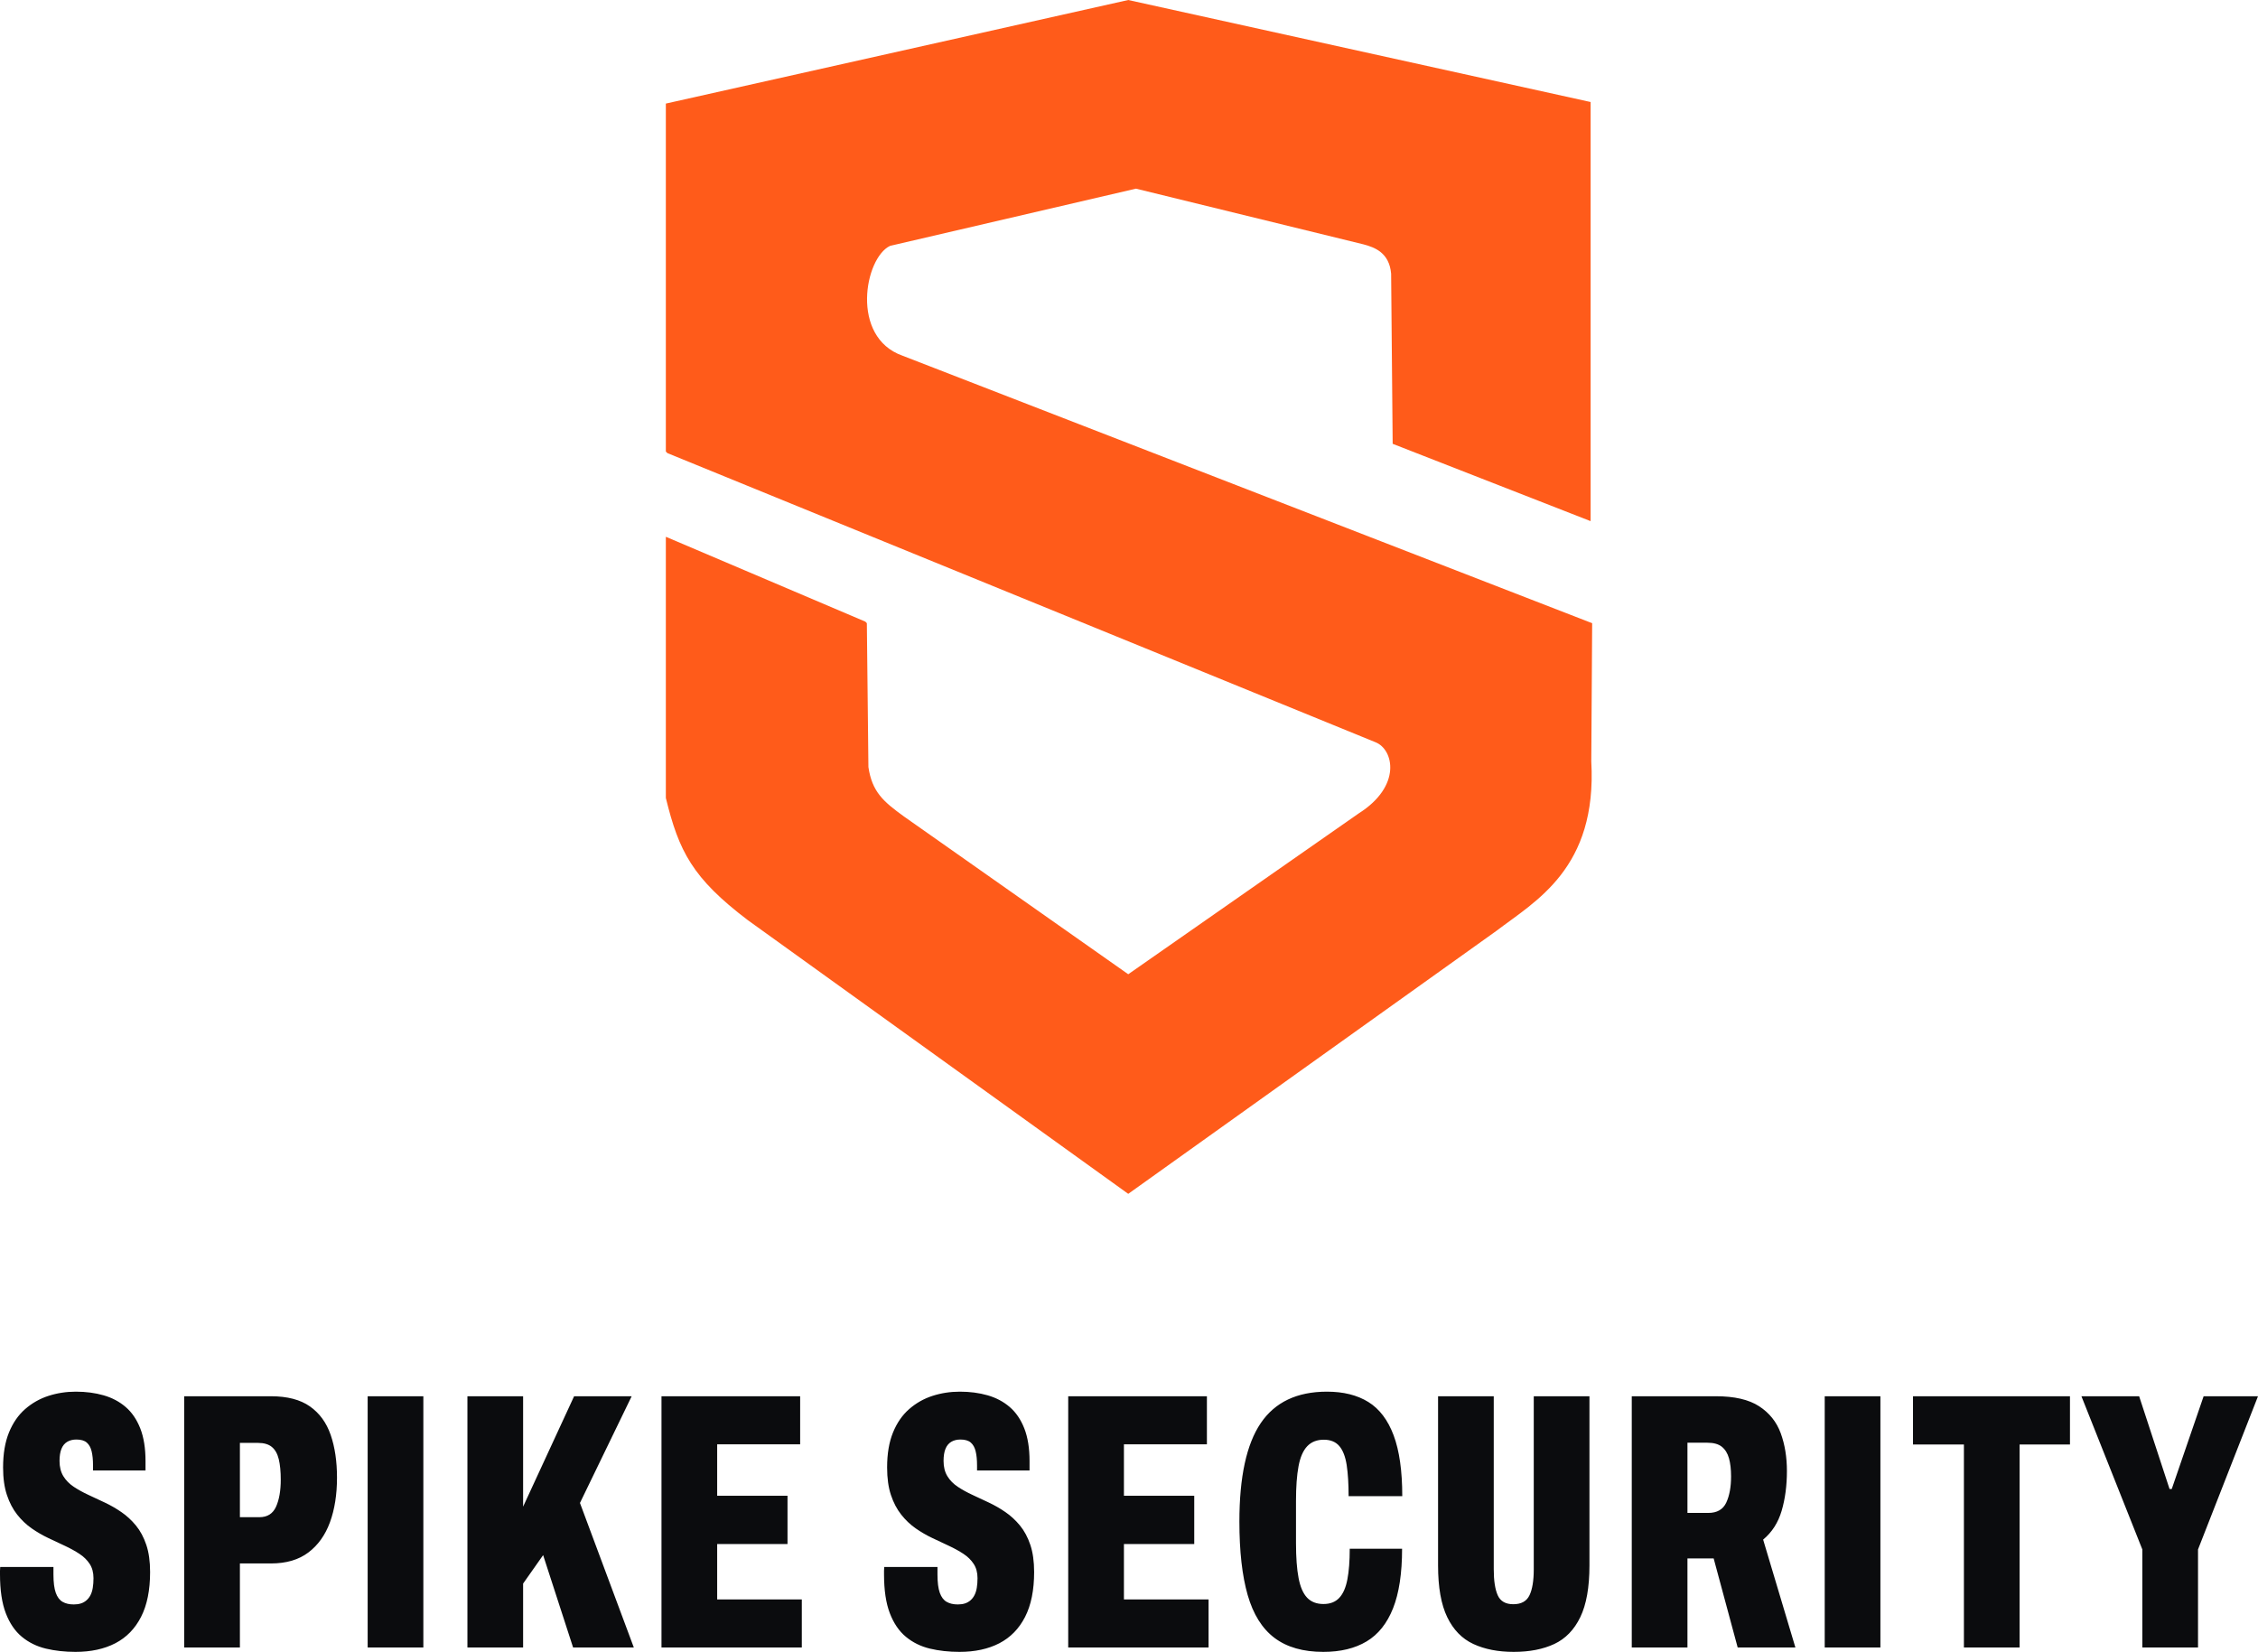
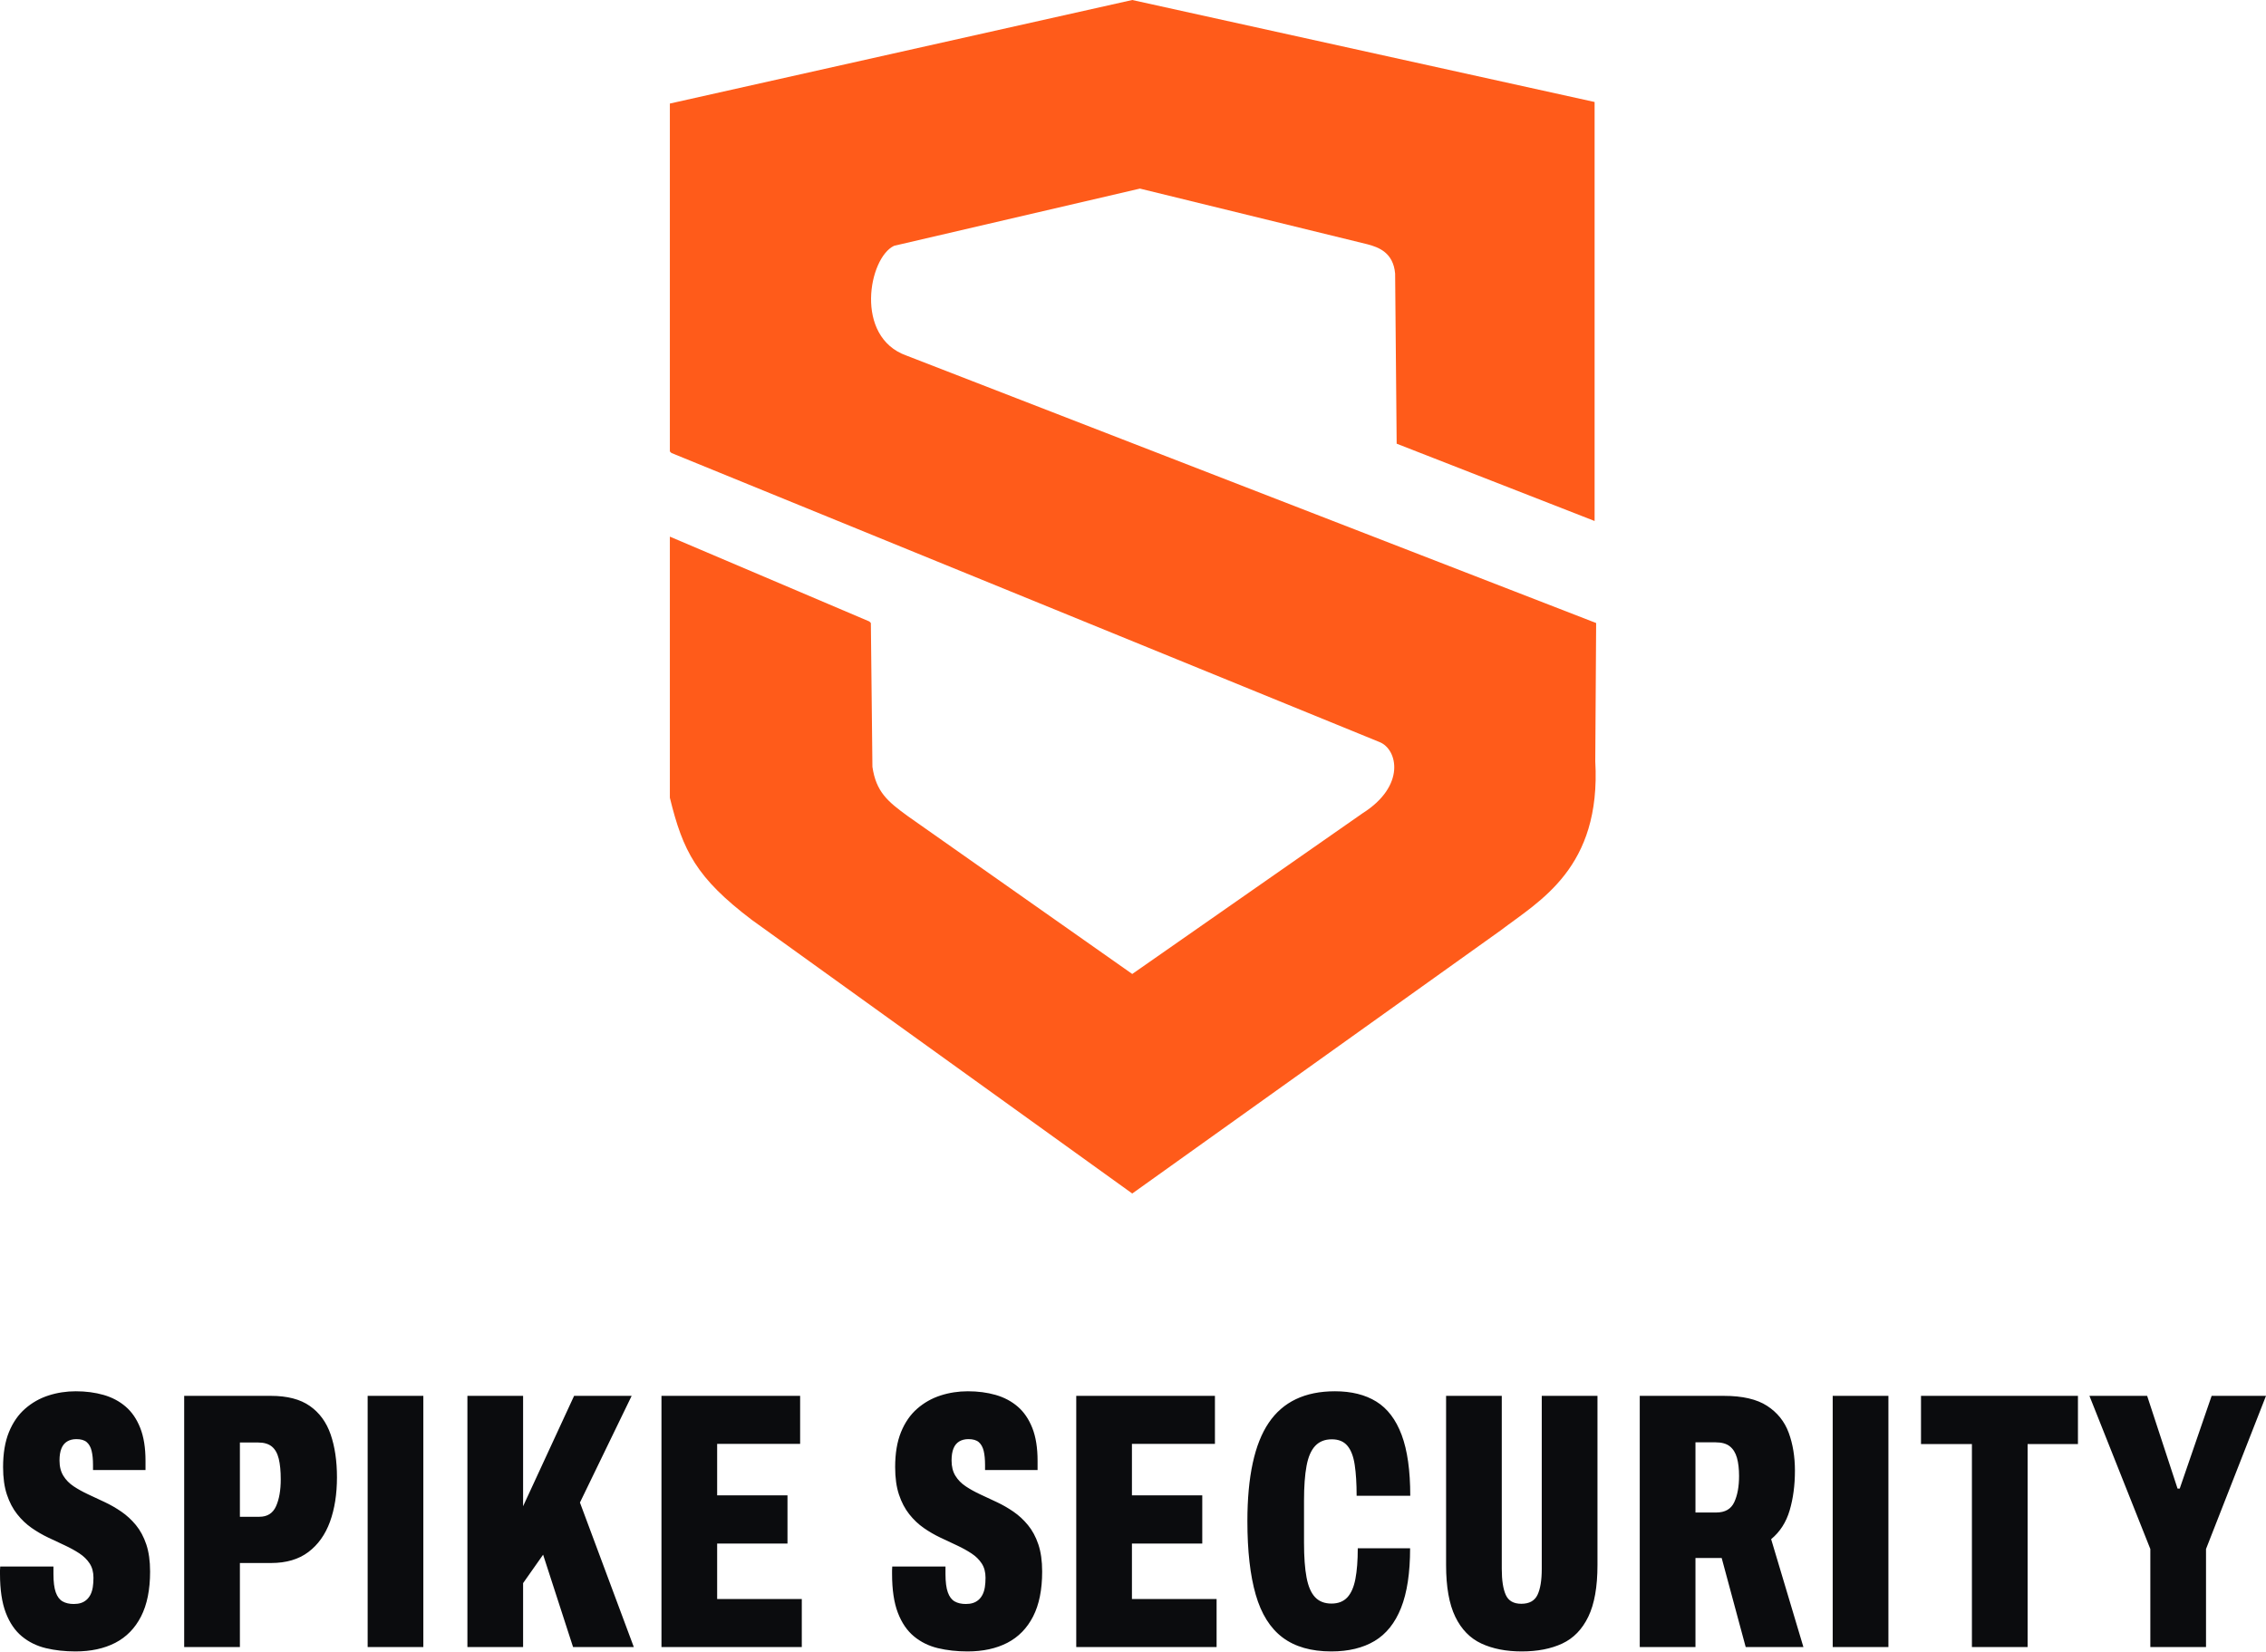
- <svg xmlns="http://www.w3.org/2000/svg" viewBox="0 0 857.17 627.06" width="857.17" height="627.06" role="img" aria-label="Spike Security logo, stacked, full colour, for light backgrounds">
-   <path fill="#FF5B1A" transform="translate(170.35 -28.84)" d="M 257.947 28.843 L 433.47 67.567 L 433.47 226.665 L 358.329 197.312 L 357.743 132.725 C 357.048 124.775 351.56 122.724 347.173 121.58 L 260.867 100.452 L 167.54 122.171 C 157.892 126.688 152.311 156.792 172.233 163.854 L 434.056 265.409 L 433.724 317.883 C 436.009 358.442 412.596 370.85 397.66 382.232 L 257.947 482.029 L 113.527 378.129 C 92.478 362.151 87.37 352.011 82.418 331.75 L 82.418 232.605 L 158.15 264.817 L 158.72 265.409 L 159.312 320.013 C 160.715 329.482 165.015 333.132 172.825 338.793 L 257.947 398.669 L 345.413 337.629 C 361.856 327.233 358.705 313.385 351.87 310.623 L 83.01 200.843 L 82.418 200.251 L 82.418 68.158 L 257.947 28.843 Z" />
-   <path fill="#0B0C0E" transform="translate(-3.53 625.4)" d="M32.18 1.66Q26.13 1.66 20.94 0.42Q15.75 -0.83 11.84 -4.06Q7.93 -7.29 5.73 -13.02Q3.53 -18.75 3.53 -27.79Q3.53 -28.26 3.53 -29.14Q3.53 -30.03 3.61 -30.58H23.82Q23.82 -29.89 23.82 -29.16Q23.82 -28.42 23.82 -27.73Q23.82 -23.24 24.7 -20.77Q25.59 -18.3 27.3 -17.33Q29.01 -16.35 31.54 -16.35Q33.08 -16.35 34.25 -16.73Q35.42 -17.1 36.35 -17.91Q37.29 -18.72 37.89 -19.9Q38.49 -21.08 38.75 -22.69Q39.02 -24.31 39.02 -26.32Q39.02 -29.53 37.57 -31.74Q36.12 -33.96 33.67 -35.56Q31.22 -37.17 28.18 -38.59Q25.14 -40 21.86 -41.56Q18.58 -43.12 15.54 -45.23Q12.5 -47.35 10.05 -50.45Q7.61 -53.54 6.16 -57.89Q4.7 -62.23 4.7 -68.34Q4.7 -76.15 6.94 -81.63Q9.17 -87.1 13.08 -90.51Q16.99 -93.92 21.93 -95.52Q26.88 -97.12 32.32 -97.12Q38.01 -97.12 42.84 -95.74Q47.68 -94.35 51.23 -91.3Q54.79 -88.24 56.78 -83.17Q58.77 -78.11 58.77 -70.74V-67.22H38.84V-69.14Q38.84 -72.32 38.31 -74.49Q37.79 -76.65 36.46 -77.8Q35.13 -78.95 32.52 -78.95Q30.5 -78.95 29.03 -78.07Q27.57 -77.19 26.85 -75.4Q26.13 -73.62 26.13 -70.82Q26.13 -67.4 27.58 -65.03Q29.03 -62.67 31.51 -61.02Q34 -59.37 37.04 -57.96Q40.08 -56.55 43.32 -55.02Q46.56 -53.5 49.6 -51.41Q52.64 -49.33 55.13 -46.31Q57.61 -43.29 59.06 -38.99Q60.51 -34.69 60.51 -28.66Q60.51 -18.32 57.07 -11.61Q53.63 -4.89 47.3 -1.61Q40.97 1.66 32.18 1.66ZM73.45 0V-95.38H106.37Q115.7 -95.38 121.18 -91.52Q126.66 -87.67 129.06 -80.7Q131.46 -73.74 131.46 -64.48Q131.46 -54.87 128.79 -47.56Q126.12 -40.25 120.6 -36.08Q115.09 -31.91 106.4 -31.91H94.6V0ZM94.6 -49.47H102.01Q106.52 -49.47 108.32 -53.45Q110.11 -57.43 110.11 -63.71Q110.11 -68.38 109.35 -71.5Q108.59 -74.61 106.72 -76.14Q104.85 -77.67 101.51 -77.67H94.6ZM143.1 0V-95.38H164.24V0ZM180.97 0V-95.38H202.11V-53.47L221.47 -95.38H243.32L223.69 -54.87L244.14 0H221.09L209.71 -35.07L202.11 -24.27V0ZM254.64 0V-95.38H307.28V-77.14H275.78V-57.6H302.48V-39.29H275.78V-18.25H307.91V0ZM367.77 1.66Q361.72 1.66 356.53 0.42Q351.34 -0.83 347.43 -4.06Q343.52 -7.29 341.32 -13.02Q339.12 -18.75 339.12 -27.79Q339.12 -28.26 339.12 -29.14Q339.12 -30.03 339.2 -30.58H359.41Q359.41 -29.89 359.41 -29.16Q359.41 -28.42 359.41 -27.73Q359.41 -23.24 360.29 -20.77Q361.18 -18.3 362.89 -17.33Q364.6 -16.35 367.13 -16.35Q368.67 -16.35 369.84 -16.73Q371 -17.1 371.94 -17.91Q372.87 -18.72 373.47 -19.9Q374.07 -21.08 374.34 -22.69Q374.61 -24.31 374.61 -26.32Q374.61 -29.53 373.15 -31.74Q371.7 -33.96 369.26 -35.56Q366.81 -37.17 363.77 -38.59Q360.73 -40 357.45 -41.56Q354.17 -43.12 351.13 -45.23Q348.09 -47.35 345.64 -50.45Q343.19 -53.54 341.74 -57.89Q340.29 -62.23 340.29 -68.34Q340.29 -76.15 342.53 -81.63Q344.76 -87.1 348.67 -90.51Q352.57 -93.92 357.52 -95.52Q362.47 -97.12 367.91 -97.12Q373.59 -97.12 378.43 -95.74Q383.27 -94.35 386.82 -91.3Q390.38 -88.24 392.37 -83.17Q394.36 -78.11 394.36 -70.74V-67.22H374.43V-69.14Q374.43 -72.32 373.9 -74.49Q373.38 -76.65 372.05 -77.8Q370.72 -78.95 368.11 -78.95Q366.09 -78.95 364.62 -78.07Q363.16 -77.19 362.44 -75.4Q361.72 -73.62 361.72 -70.82Q361.72 -67.4 363.17 -65.03Q364.62 -62.67 367.1 -61.02Q369.59 -59.37 372.63 -57.96Q375.67 -56.55 378.91 -55.02Q382.15 -53.5 385.19 -51.41Q388.23 -49.33 390.72 -46.31Q393.2 -43.29 394.65 -38.99Q396.1 -34.69 396.1 -28.66Q396.1 -18.32 392.66 -11.61Q389.22 -4.89 382.89 -1.61Q376.56 1.66 367.77 1.66ZM409.04 0V-95.38H461.69V-77.14H430.19V-57.6H456.88V-39.29H430.19V-18.25H462.32V0ZM505.88 1.66Q494.4 1.66 487.36 -3.64Q480.32 -8.94 477.17 -19.9Q474.02 -30.86 474.02 -47.8Q474.02 -73.19 482.11 -85.15Q490.21 -97.12 507.26 -97.12Q516.64 -97.12 522.97 -93.2Q529.3 -89.28 532.57 -80.55Q535.85 -71.81 535.85 -57.45H515.48Q515.48 -64.39 514.76 -69.2Q514.03 -74.01 511.98 -76.44Q509.92 -78.88 506.06 -78.88Q502.12 -78.88 499.77 -76.4Q497.42 -73.92 496.47 -68.8Q495.51 -63.68 495.51 -55.62V-39.57Q495.51 -31.5 496.48 -26.42Q497.44 -21.33 499.72 -18.92Q502.01 -16.51 505.95 -16.51Q509.75 -16.51 511.93 -18.84Q514.12 -21.17 515.01 -25.84Q515.91 -30.51 515.91 -37.5H535.78Q535.78 -23.51 532.35 -14.88Q528.92 -6.25 522.29 -2.3Q515.67 1.66 505.88 1.66ZM578.15 1.66Q569.3 1.66 562.85 -1.33Q556.4 -4.32 552.92 -11.52Q549.44 -18.71 549.44 -31.15V-95.38H570.58V-29.7Q570.58 -23.19 572.1 -19.81Q573.62 -16.43 578 -16.43Q582.52 -16.43 584.14 -19.81Q585.77 -23.19 585.77 -29.7V-95.38H606.91V-31.15Q606.91 -18.71 603.43 -11.52Q599.95 -4.32 593.55 -1.33Q587.14 1.66 578.15 1.66ZM622.97 0V-95.38H654.91Q665.47 -95.38 671.31 -91.59Q677.15 -87.8 679.51 -81.37Q681.87 -74.93 681.87 -67Q681.87 -58.68 679.87 -51.9Q677.87 -45.12 672.84 -40.96L685.09 0H663.18L654.06 -33.82H644.11V0ZM644.11 -51.09H652.03Q657 -51.09 658.84 -55Q660.67 -58.92 660.67 -64.94Q660.67 -69.01 659.87 -71.85Q659.06 -74.69 657.16 -76.21Q655.26 -77.74 651.65 -77.74H644.11ZM696.22 0V-95.38H717.36V0ZM749.06 0V-77.07H729.73V-95.38H789.32V-77.07H770.2V0ZM816.79 0V-37.23L793.67 -95.38H815.58L827.12 -60.18H827.96L840.06 -95.38H860.7L837.93 -37.23V0Z" />
+ <svg xmlns="http://www.w3.org/2000/svg" viewBox="0 0 860.23 627.06" width="860.23" height="627.06" role="img" aria-label="Spike Security logo, stacked, full colour, for light backgrounds">
+   <path fill="#FF5B1A" transform="translate(171.88 -28.84)" d="M 257.947 28.843 L 433.47 67.567 L 433.47 226.665 L 358.329 197.312 L 357.743 132.725 C 357.048 124.775 351.56 122.724 347.173 121.58 L 260.867 100.452 L 167.54 122.171 C 157.892 126.688 152.311 156.792 172.233 163.854 L 434.056 265.409 L 433.724 317.883 C 436.009 358.442 412.596 370.85 397.66 382.232 L 257.947 482.029 L 113.527 378.129 C 92.478 362.151 87.37 352.011 82.418 331.75 L 82.418 232.605 L 158.15 264.817 L 158.72 265.409 L 159.312 320.013 C 160.715 329.482 165.015 333.132 172.825 338.793 L 257.947 398.669 L 345.413 337.629 C 361.856 327.233 358.705 313.385 351.87 310.623 L 83.01 200.843 L 82.418 200.251 L 82.418 68.158 L 257.947 28.843 Z" />
+   <path fill="#0B0C0E" transform="translate(0 625.4)" d="M28.65 1.66Q22.59 1.66 17.41 0.42Q12.22 -0.83 8.31 -4.06Q4.4 -7.29 2.2 -13.02Q0 -18.75 0 -27.79Q0 -28.26 0 -29.14Q0 -30.03 0.08 -30.58H20.29Q20.29 -29.89 20.29 -29.16Q20.29 -28.42 20.29 -27.73Q20.29 -23.24 21.17 -20.77Q22.05 -18.3 23.77 -17.33Q25.48 -16.35 28.01 -16.35Q29.55 -16.35 30.72 -16.73Q31.88 -17.1 32.82 -17.91Q33.75 -18.72 34.35 -19.9Q34.95 -21.08 35.22 -22.69Q35.48 -24.31 35.48 -26.32Q35.48 -29.53 34.03 -31.74Q32.58 -33.96 30.14 -35.56Q27.69 -37.17 24.65 -38.59Q21.61 -40 18.33 -41.56Q15.05 -43.12 12.01 -45.23Q8.97 -47.35 6.52 -50.45Q4.07 -53.54 2.62 -57.89Q1.17 -62.23 1.17 -68.34Q1.17 -76.15 3.4 -81.63Q5.64 -87.1 9.55 -90.51Q13.45 -93.92 18.4 -95.52Q23.35 -97.12 28.79 -97.12Q34.47 -97.12 39.31 -95.74Q44.15 -94.35 47.7 -91.3Q51.26 -88.24 53.25 -83.17Q55.24 -78.11 55.24 -70.74V-67.22H35.31V-69.14Q35.31 -72.32 34.78 -74.49Q34.26 -76.65 32.93 -77.8Q31.6 -78.95 28.99 -78.95Q26.97 -78.95 25.5 -78.07Q24.04 -77.19 23.32 -75.4Q22.59 -73.62 22.59 -70.82Q22.59 -67.4 24.05 -65.03Q25.5 -62.67 27.98 -61.02Q30.47 -59.37 33.51 -57.96Q36.55 -56.55 39.79 -55.02Q43.03 -53.5 46.07 -51.41Q49.11 -49.33 51.6 -46.31Q54.08 -43.29 55.53 -38.99Q56.98 -34.69 56.98 -28.66Q56.98 -18.32 53.54 -11.61Q50.1 -4.89 43.77 -1.61Q37.44 1.66 28.65 1.66ZM69.92 0V-95.38H102.84Q112.17 -95.38 117.65 -91.52Q123.13 -87.67 125.53 -80.7Q127.92 -73.74 127.92 -64.48Q127.92 -54.87 125.26 -47.56Q122.59 -40.25 117.07 -36.08Q111.55 -31.91 102.87 -31.91H91.07V0ZM91.07 -49.47H98.48Q102.99 -49.47 104.78 -53.45Q106.58 -57.43 106.58 -63.71Q106.58 -68.38 105.82 -71.5Q105.06 -74.61 103.19 -76.14Q101.32 -77.67 97.97 -77.67H91.07ZM139.57 0V-95.38H160.71V0ZM177.44 0V-95.38H198.58V-53.47L217.94 -95.38H239.79L220.16 -54.87L240.61 0H217.55L206.18 -35.07L198.58 -24.27V0ZM251.11 0V-95.38H303.75V-77.14H272.25V-57.6H298.95V-39.29H272.25V-18.25H304.38V0ZM367.29 1.66Q361.24 1.66 356.05 0.42Q350.86 -0.83 346.96 -4.06Q343.05 -7.29 340.85 -13.02Q338.65 -18.75 338.65 -27.79Q338.65 -28.26 338.65 -29.14Q338.65 -30.03 338.72 -30.58H358.93Q358.93 -29.89 358.93 -29.16Q358.93 -28.42 358.93 -27.73Q358.93 -23.24 359.82 -20.77Q360.7 -18.3 362.41 -17.33Q364.12 -16.35 366.65 -16.35Q368.19 -16.35 369.36 -16.73Q370.53 -17.1 371.47 -17.91Q372.4 -18.72 373 -19.9Q373.6 -21.08 373.87 -22.69Q374.13 -24.31 374.13 -26.32Q374.13 -29.53 372.68 -31.74Q371.23 -33.96 368.78 -35.56Q366.34 -37.17 363.3 -38.59Q360.26 -40 356.98 -41.56Q353.7 -43.12 350.66 -45.23Q347.62 -47.35 345.17 -50.45Q342.72 -53.54 341.27 -57.89Q339.82 -62.23 339.82 -68.34Q339.82 -76.15 342.05 -81.63Q344.28 -87.1 348.19 -90.51Q352.1 -93.92 357.05 -95.52Q362 -97.12 367.43 -97.12Q373.12 -97.12 377.96 -95.74Q382.79 -94.35 386.35 -91.3Q389.9 -88.24 391.9 -83.17Q393.89 -78.11 393.89 -70.74V-67.22H373.95V-69.14Q373.95 -72.32 373.43 -74.49Q372.9 -76.65 371.58 -77.8Q370.25 -78.95 367.64 -78.95Q365.61 -78.95 364.15 -78.07Q362.68 -77.19 361.96 -75.4Q361.24 -73.62 361.24 -70.82Q361.24 -67.4 362.69 -65.03Q364.14 -62.67 366.63 -61.02Q369.11 -59.37 372.15 -57.96Q375.19 -56.55 378.44 -55.02Q381.68 -53.5 384.72 -51.41Q387.76 -49.33 390.24 -46.31Q392.73 -43.29 394.18 -38.99Q395.63 -34.69 395.63 -28.66Q395.63 -18.32 392.19 -11.61Q388.74 -4.89 382.41 -1.61Q376.08 1.66 367.29 1.66ZM408.57 0V-95.38H461.22V-77.14H429.71V-57.6H456.41V-39.29H429.71V-18.25H461.85V0ZM505.41 1.66Q493.93 1.66 486.89 -3.64Q479.85 -8.94 476.7 -19.9Q473.54 -30.86 473.54 -47.8Q473.54 -73.19 481.64 -85.15Q489.73 -97.12 506.78 -97.12Q516.17 -97.12 522.5 -93.2Q528.83 -89.28 532.1 -80.55Q535.37 -71.81 535.37 -57.45H515.01Q515.01 -64.39 514.28 -69.2Q513.56 -74.01 511.5 -76.44Q509.45 -78.88 505.59 -78.88Q501.65 -78.88 499.3 -76.4Q496.95 -73.92 496 -68.8Q495.04 -63.68 495.04 -55.62V-39.57Q495.04 -31.5 496 -26.42Q496.96 -21.33 499.25 -18.92Q501.53 -16.51 505.47 -16.51Q509.27 -16.51 511.46 -18.84Q513.64 -21.17 514.54 -25.84Q515.44 -30.51 515.44 -37.5H535.31Q535.31 -23.51 531.88 -14.88Q528.45 -6.25 521.82 -2.3Q515.19 1.66 505.41 1.66ZM577.68 1.66Q568.82 1.66 562.38 -1.33Q555.93 -4.32 552.45 -11.52Q548.97 -18.71 548.97 -31.15V-95.38H570.11V-29.7Q570.11 -23.19 571.63 -19.81Q573.14 -16.43 577.53 -16.43Q582.05 -16.43 583.67 -19.81Q585.29 -23.19 585.29 -29.7V-95.38H606.44V-31.15Q606.44 -18.71 602.96 -11.52Q599.48 -4.32 593.07 -1.33Q586.67 1.66 577.68 1.66ZM622.49 0V-95.38H654.44Q664.99 -95.38 670.83 -91.59Q676.67 -87.8 679.04 -81.37Q681.4 -74.93 681.4 -67Q681.4 -58.68 679.4 -51.9Q677.4 -45.12 672.37 -40.96L684.62 0H662.71L653.59 -33.82H643.64V0ZM643.64 -51.09H651.55Q656.53 -51.09 658.36 -55Q660.19 -58.92 660.19 -64.94Q660.19 -69.01 659.39 -71.85Q658.59 -74.69 656.69 -76.21Q654.79 -77.74 651.17 -77.74H643.64ZM695.74 0V-95.38H716.89V0ZM748.59 0V-77.07H729.26V-95.38H788.84V-77.07H769.73V0ZM816.32 0V-37.23L793.2 -95.38H815.11L826.65 -60.18H827.48L839.59 -95.38H860.23L837.46 -37.23V0Z" />
</svg>
